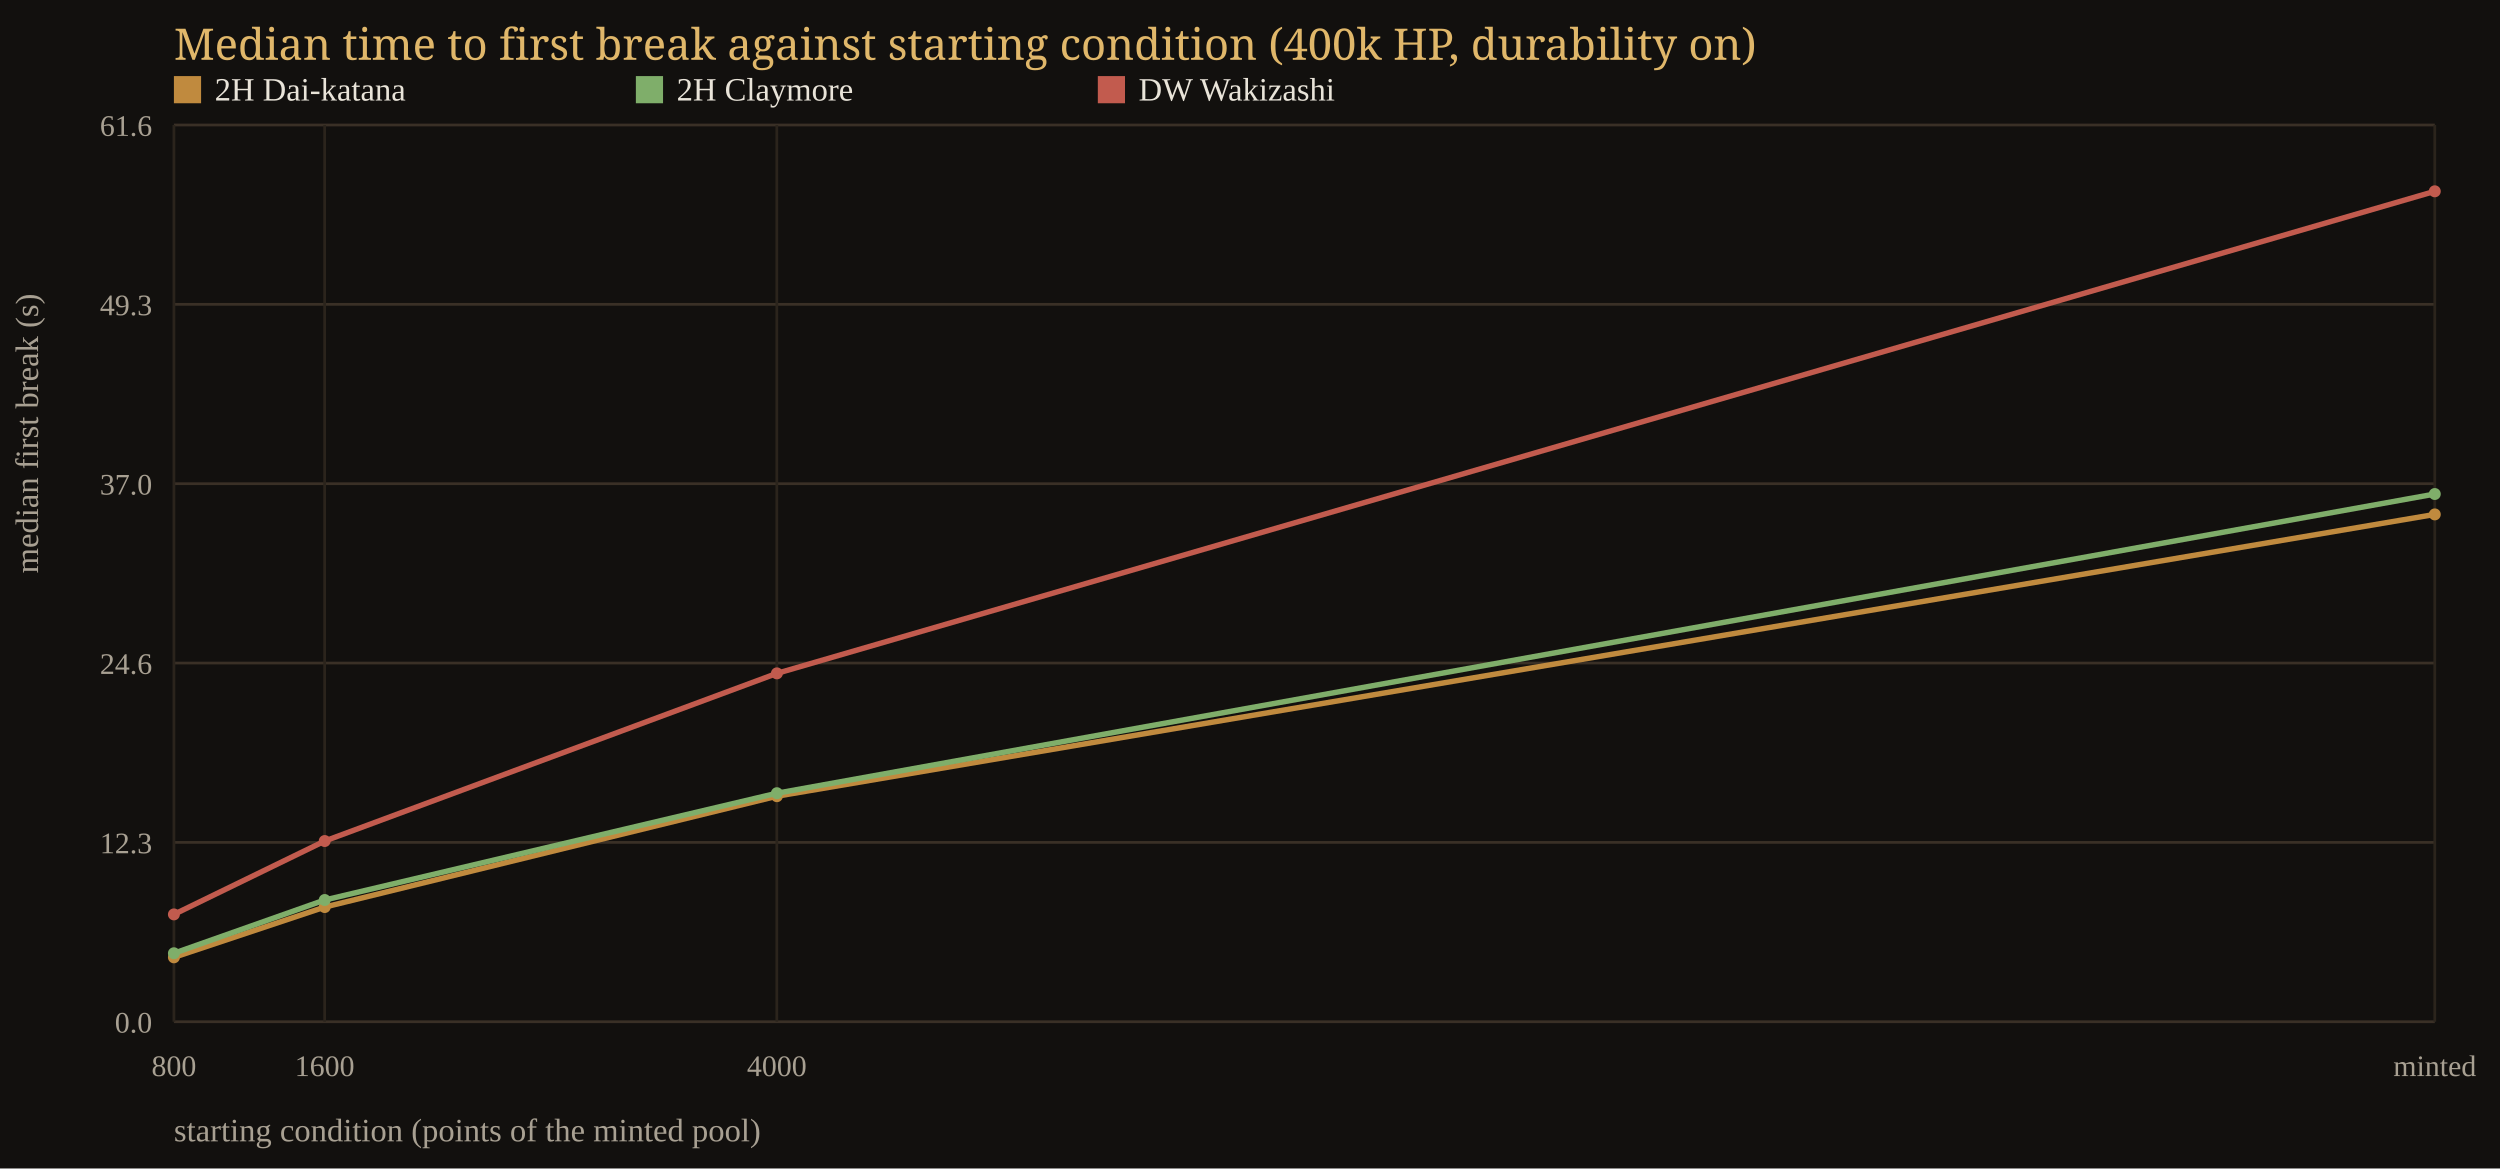
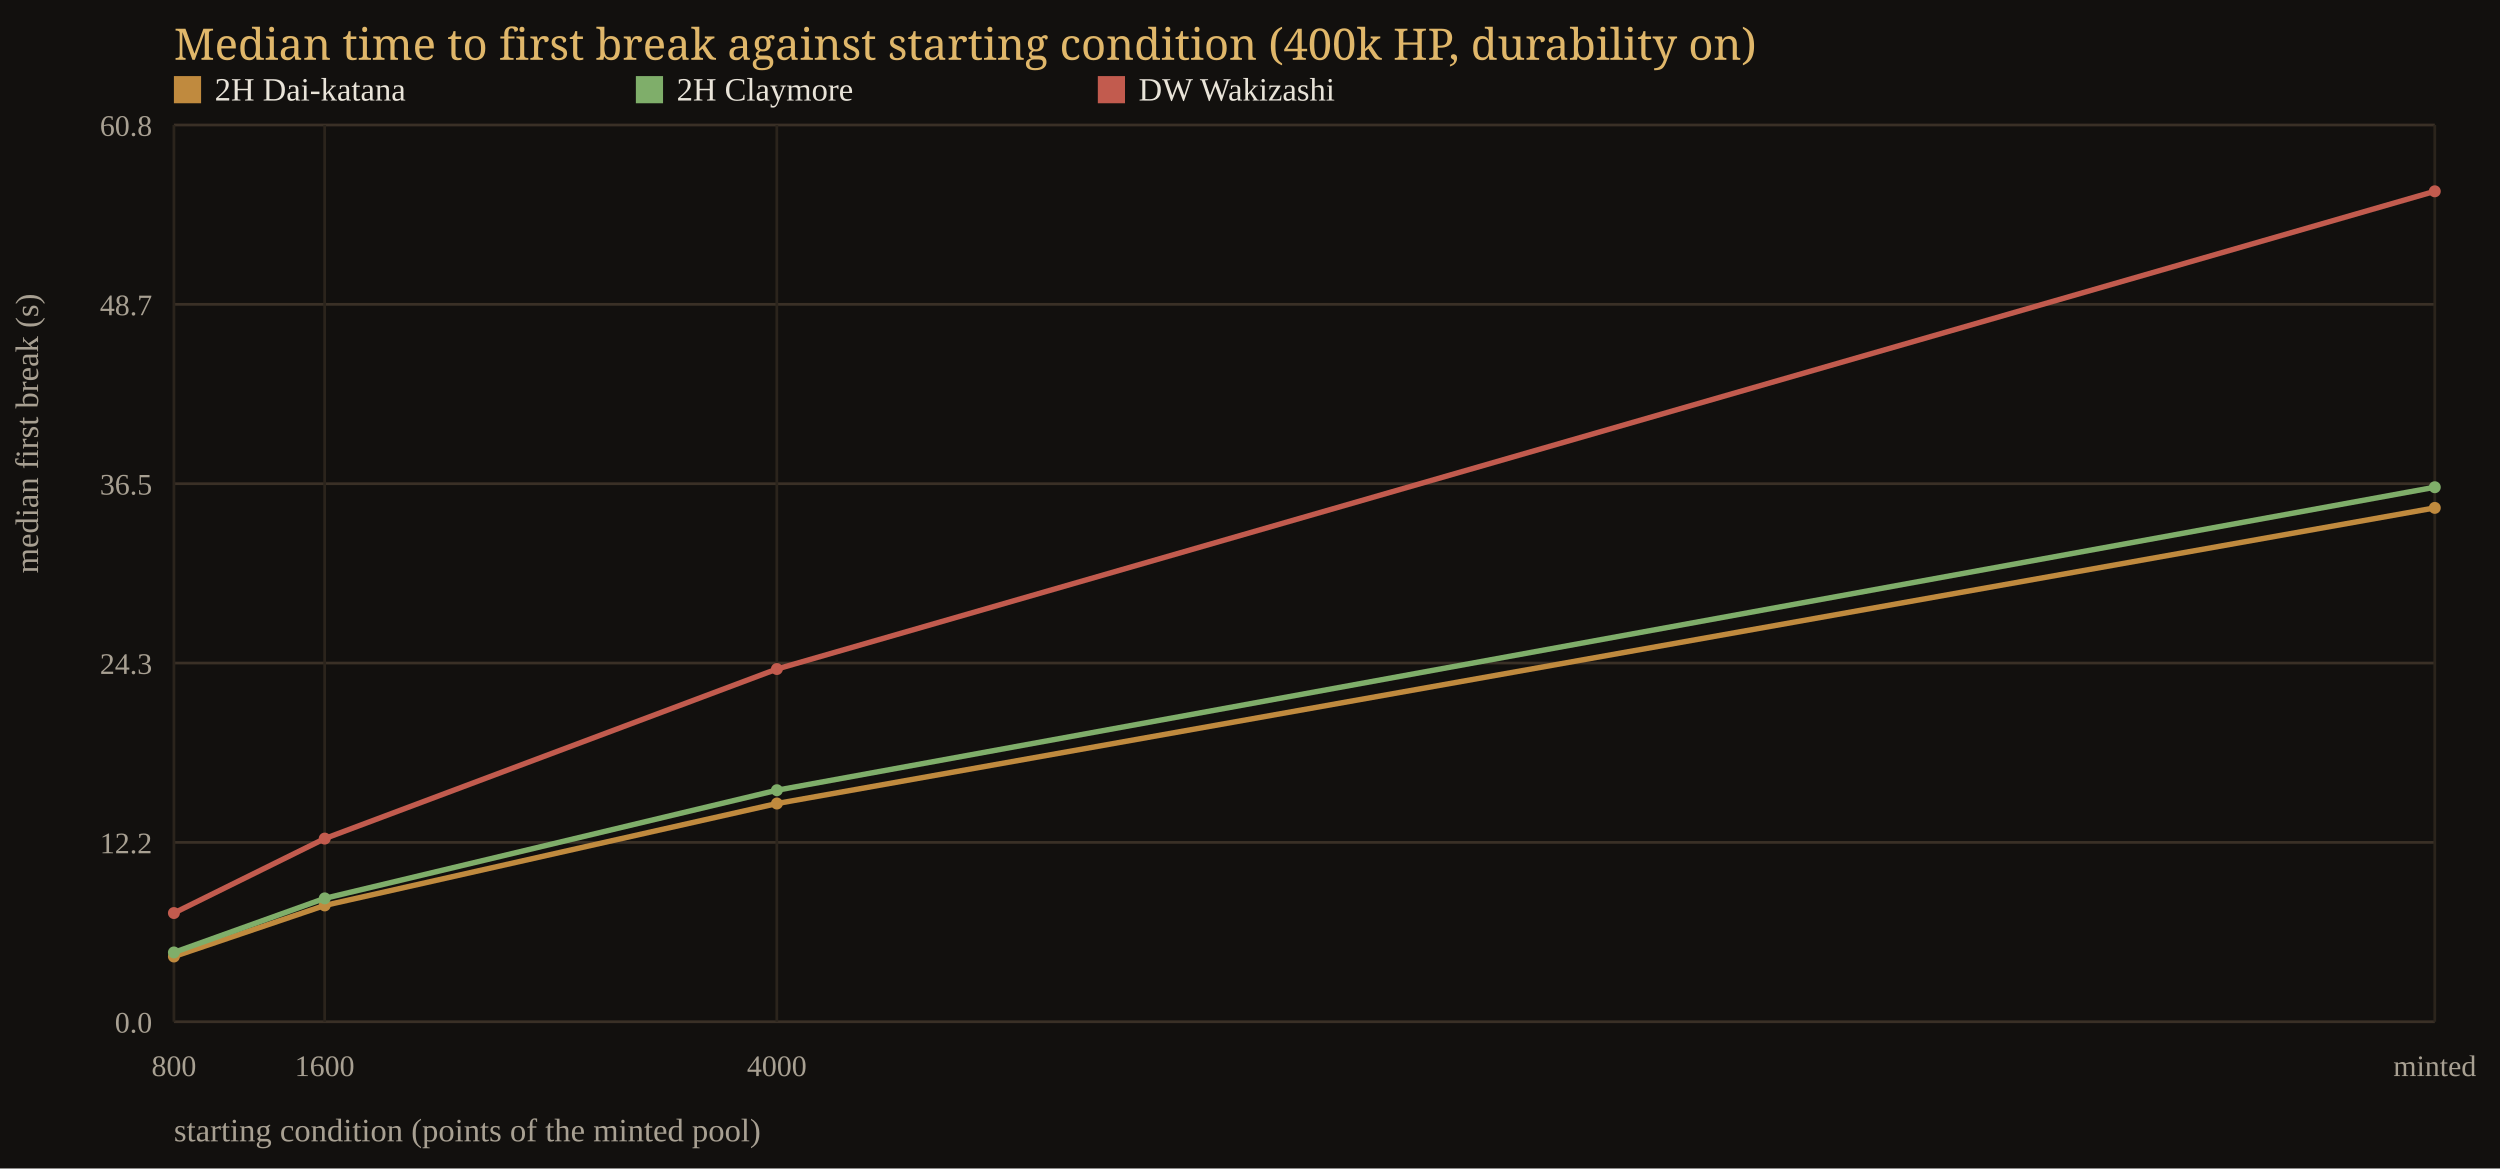
<svg viewBox="0 0 920 430" width="100%" role="img" aria-label="Median time to first break against starting condition (400k HP, durability on)" style="display:block;max-width:100%;height:auto">
  <rect x="0" y="0" width="920" height="430" fill="#12100e" />
  <text x="64" y="22" fill="#e0b76a" font-size="16" font-family="Georgia,serif">Median time to first break against starting condition (400k HP, durability on)</text>
  <text x="64" y="420" fill="#a8a092" font-size="12">starting condition (points of the minted pool)</text>
  <text x="14" y="211" fill="#a8a092" font-size="12" transform="rotate(-90 14 211)">median first break (s)</text>
  <line x1="64" y1="46" x2="896" y2="46" stroke="#3a3026" stroke-width="1" />
-   <text x="56" y="50" fill="#a8a092" font-size="11" text-anchor="end">61.6</text>
+   <text x="56" y="50" fill="#a8a092" font-size="11" text-anchor="end">60.8</text>
  <line x1="64" y1="112" x2="896" y2="112" stroke="#3a3026" stroke-width="1" />
-   <text x="56" y="116" fill="#a8a092" font-size="11" text-anchor="end">49.3</text>
+   <text x="56" y="116" fill="#a8a092" font-size="11" text-anchor="end">48.7</text>
  <line x1="64" y1="178" x2="896" y2="178" stroke="#3a3026" stroke-width="1" />
-   <text x="56" y="182" fill="#a8a092" font-size="11" text-anchor="end">37.0</text>
+   <text x="56" y="182" fill="#a8a092" font-size="11" text-anchor="end">36.5</text>
  <line x1="64" y1="244" x2="896" y2="244" stroke="#3a3026" stroke-width="1" />
-   <text x="56" y="248" fill="#a8a092" font-size="11" text-anchor="end">24.6</text>
+   <text x="56" y="248" fill="#a8a092" font-size="11" text-anchor="end">24.3</text>
  <line x1="64" y1="310" x2="896" y2="310" stroke="#3a3026" stroke-width="1" />
-   <text x="56" y="314" fill="#a8a092" font-size="11" text-anchor="end">12.3</text>
+   <text x="56" y="314" fill="#a8a092" font-size="11" text-anchor="end">12.2</text>
  <line x1="64" y1="376" x2="896" y2="376" stroke="#3a3026" stroke-width="1" />
  <text x="56" y="380" fill="#a8a092" font-size="11" text-anchor="end">0.0</text>
  <line x1="896" y1="46" x2="896" y2="376" stroke="#2b241c" stroke-width="1" />
  <text x="896" y="396" fill="#a8a092" font-size="11" text-anchor="middle">minted</text>
  <line x1="285.867" y1="46" x2="285.867" y2="376" stroke="#2b241c" stroke-width="1" />
  <text x="285.867" y="396" fill="#a8a092" font-size="11" text-anchor="middle">4000</text>
  <line x1="119.467" y1="46" x2="119.467" y2="376" stroke="#2b241c" stroke-width="1" />
  <text x="119.467" y="396" fill="#a8a092" font-size="11" text-anchor="middle">1600</text>
  <line x1="64" y1="46" x2="64" y2="376" stroke="#2b241c" stroke-width="1" />
  <text x="64" y="396" fill="#a8a092" font-size="11" text-anchor="middle">800</text>
-   <polyline points="896.0,189.3 285.9,293.0 119.5,333.8 64.0,352.3" fill="none" stroke="#c08a3e" stroke-width="2" />
-   <circle cx="896.0" cy="189.3" r="2.2" fill="#c08a3e" />
-   <circle cx="285.9" cy="293.0" r="2.2" fill="#c08a3e" />
-   <circle cx="119.5" cy="333.8" r="2.2" fill="#c08a3e" />
-   <circle cx="64.0" cy="352.3" r="2.2" fill="#c08a3e" />
-   <polyline points="896.0,181.8 285.9,291.9 119.5,331.2 64.0,350.8" fill="none" stroke="#7fae6a" stroke-width="2" />
-   <circle cx="896.0" cy="181.8" r="2.2" fill="#7fae6a" />
-   <circle cx="285.9" cy="291.9" r="2.2" fill="#7fae6a" />
-   <circle cx="119.5" cy="331.2" r="2.2" fill="#7fae6a" />
-   <circle cx="64.0" cy="350.8" r="2.2" fill="#7fae6a" />
-   <polyline points="896.0,70.4 285.9,247.8 119.5,309.5 64.0,336.5" fill="none" stroke="#c25b4e" stroke-width="2" />
+   <polyline points="896.0,186.9 285.9,295.7 119.5,333.2 64.0,352.0" fill="none" stroke="#c08a3e" stroke-width="2" />
+   <circle cx="896.0" cy="186.9" r="2.2" fill="#c08a3e" />
+   <circle cx="285.9" cy="295.7" r="2.2" fill="#c08a3e" />
+   <circle cx="119.5" cy="333.2" r="2.2" fill="#c08a3e" />
+   <circle cx="64.0" cy="352.0" r="2.2" fill="#c08a3e" />
+   <polyline points="896.0,179.3 285.9,290.8 119.5,330.6 64.0,350.5" fill="none" stroke="#7fae6a" stroke-width="2" />
+   <circle cx="896.0" cy="179.3" r="2.2" fill="#7fae6a" />
+   <circle cx="285.9" cy="290.8" r="2.2" fill="#7fae6a" />
+   <circle cx="119.5" cy="330.6" r="2.2" fill="#7fae6a" />
+   <circle cx="64.0" cy="350.5" r="2.2" fill="#7fae6a" />
+   <polyline points="896.0,70.4 285.9,246.2 119.5,308.6 64.0,336.0" fill="none" stroke="#c25b4e" stroke-width="2" />
  <circle cx="896.0" cy="70.4" r="2.2" fill="#c25b4e" />
-   <circle cx="285.9" cy="247.8" r="2.2" fill="#c25b4e" />
-   <circle cx="119.5" cy="309.5" r="2.2" fill="#c25b4e" />
-   <circle cx="64.0" cy="336.5" r="2.2" fill="#c25b4e" />
+   <circle cx="285.9" cy="246.2" r="2.2" fill="#c25b4e" />
+   <circle cx="119.5" cy="308.6" r="2.2" fill="#c25b4e" />
+   <circle cx="64.0" cy="336.0" r="2.2" fill="#c25b4e" />
  <g transform="translate(64, 28)">
    <rect width="10" height="10" fill="#c08a3e" />
    <text x="15" y="9" fill="#e9e4d9" font-size="12">2H Dai-katana</text>
  </g>
  <g transform="translate(234, 28)">
    <rect width="10" height="10" fill="#7fae6a" />
    <text x="15" y="9" fill="#e9e4d9" font-size="12">2H Claymore</text>
  </g>
  <g transform="translate(404, 28)">
    <rect width="10" height="10" fill="#c25b4e" />
    <text x="15" y="9" fill="#e9e4d9" font-size="12">DW Wakizashi</text>
  </g>
</svg>
